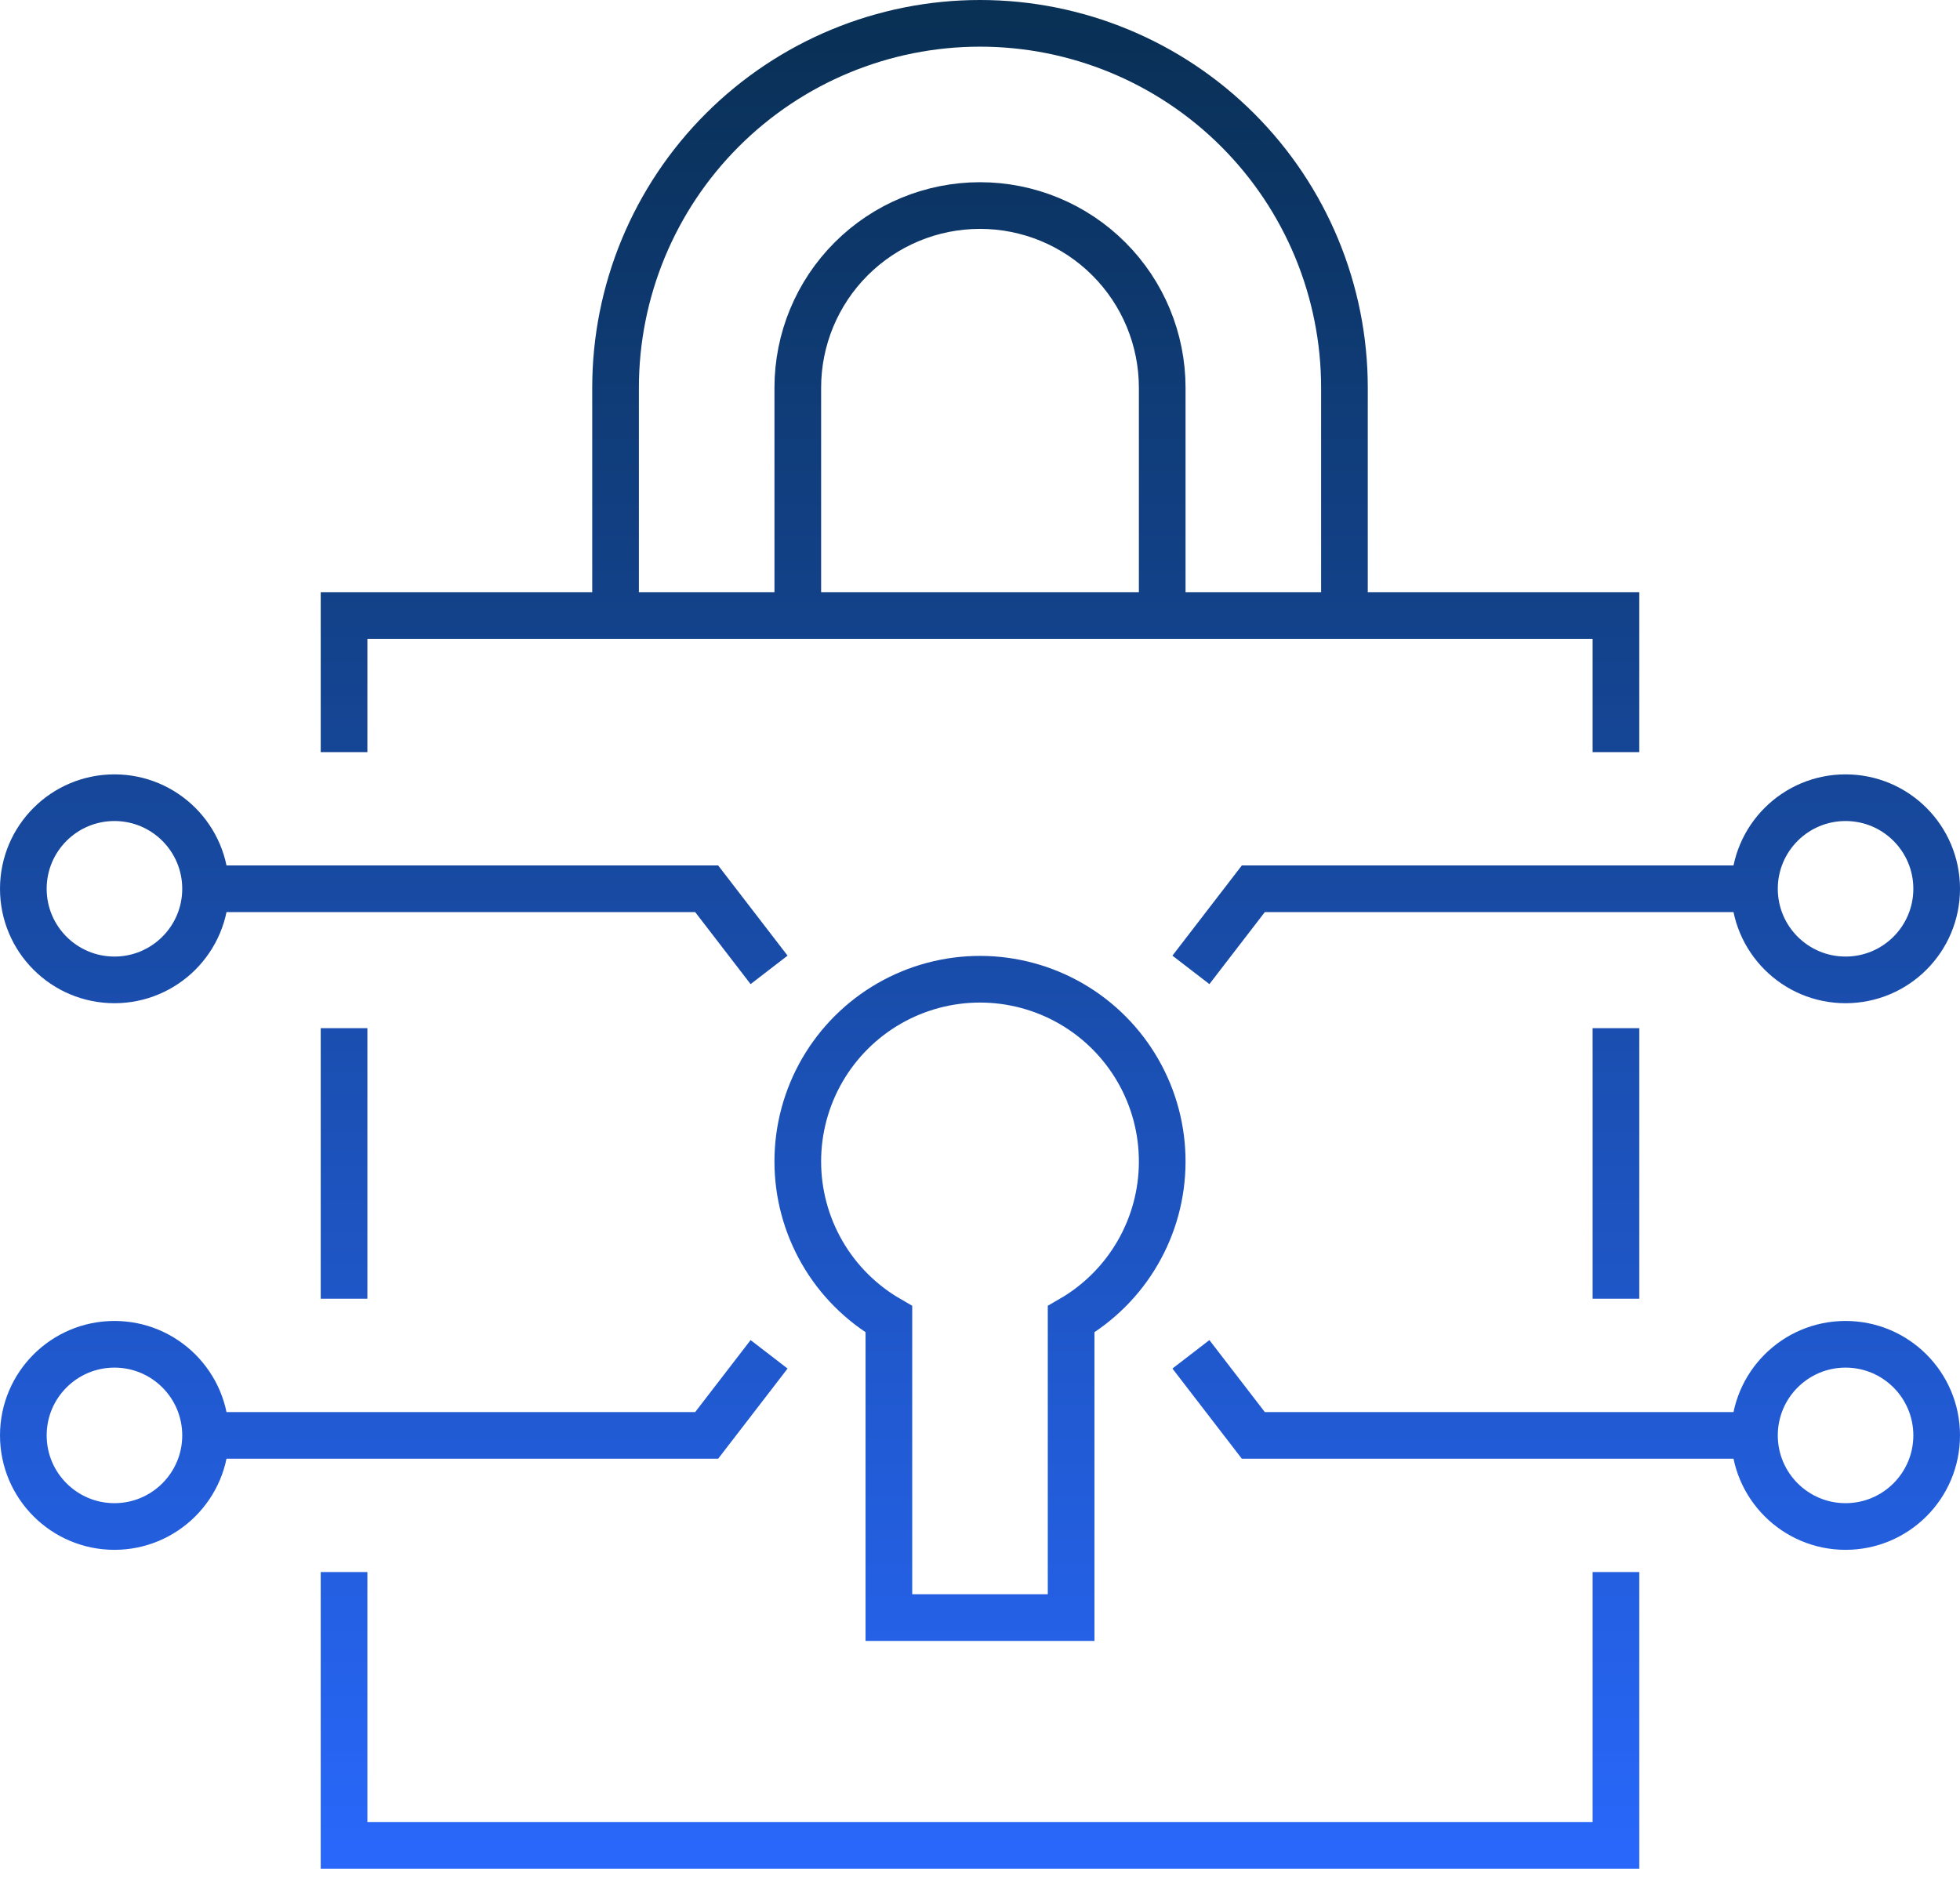
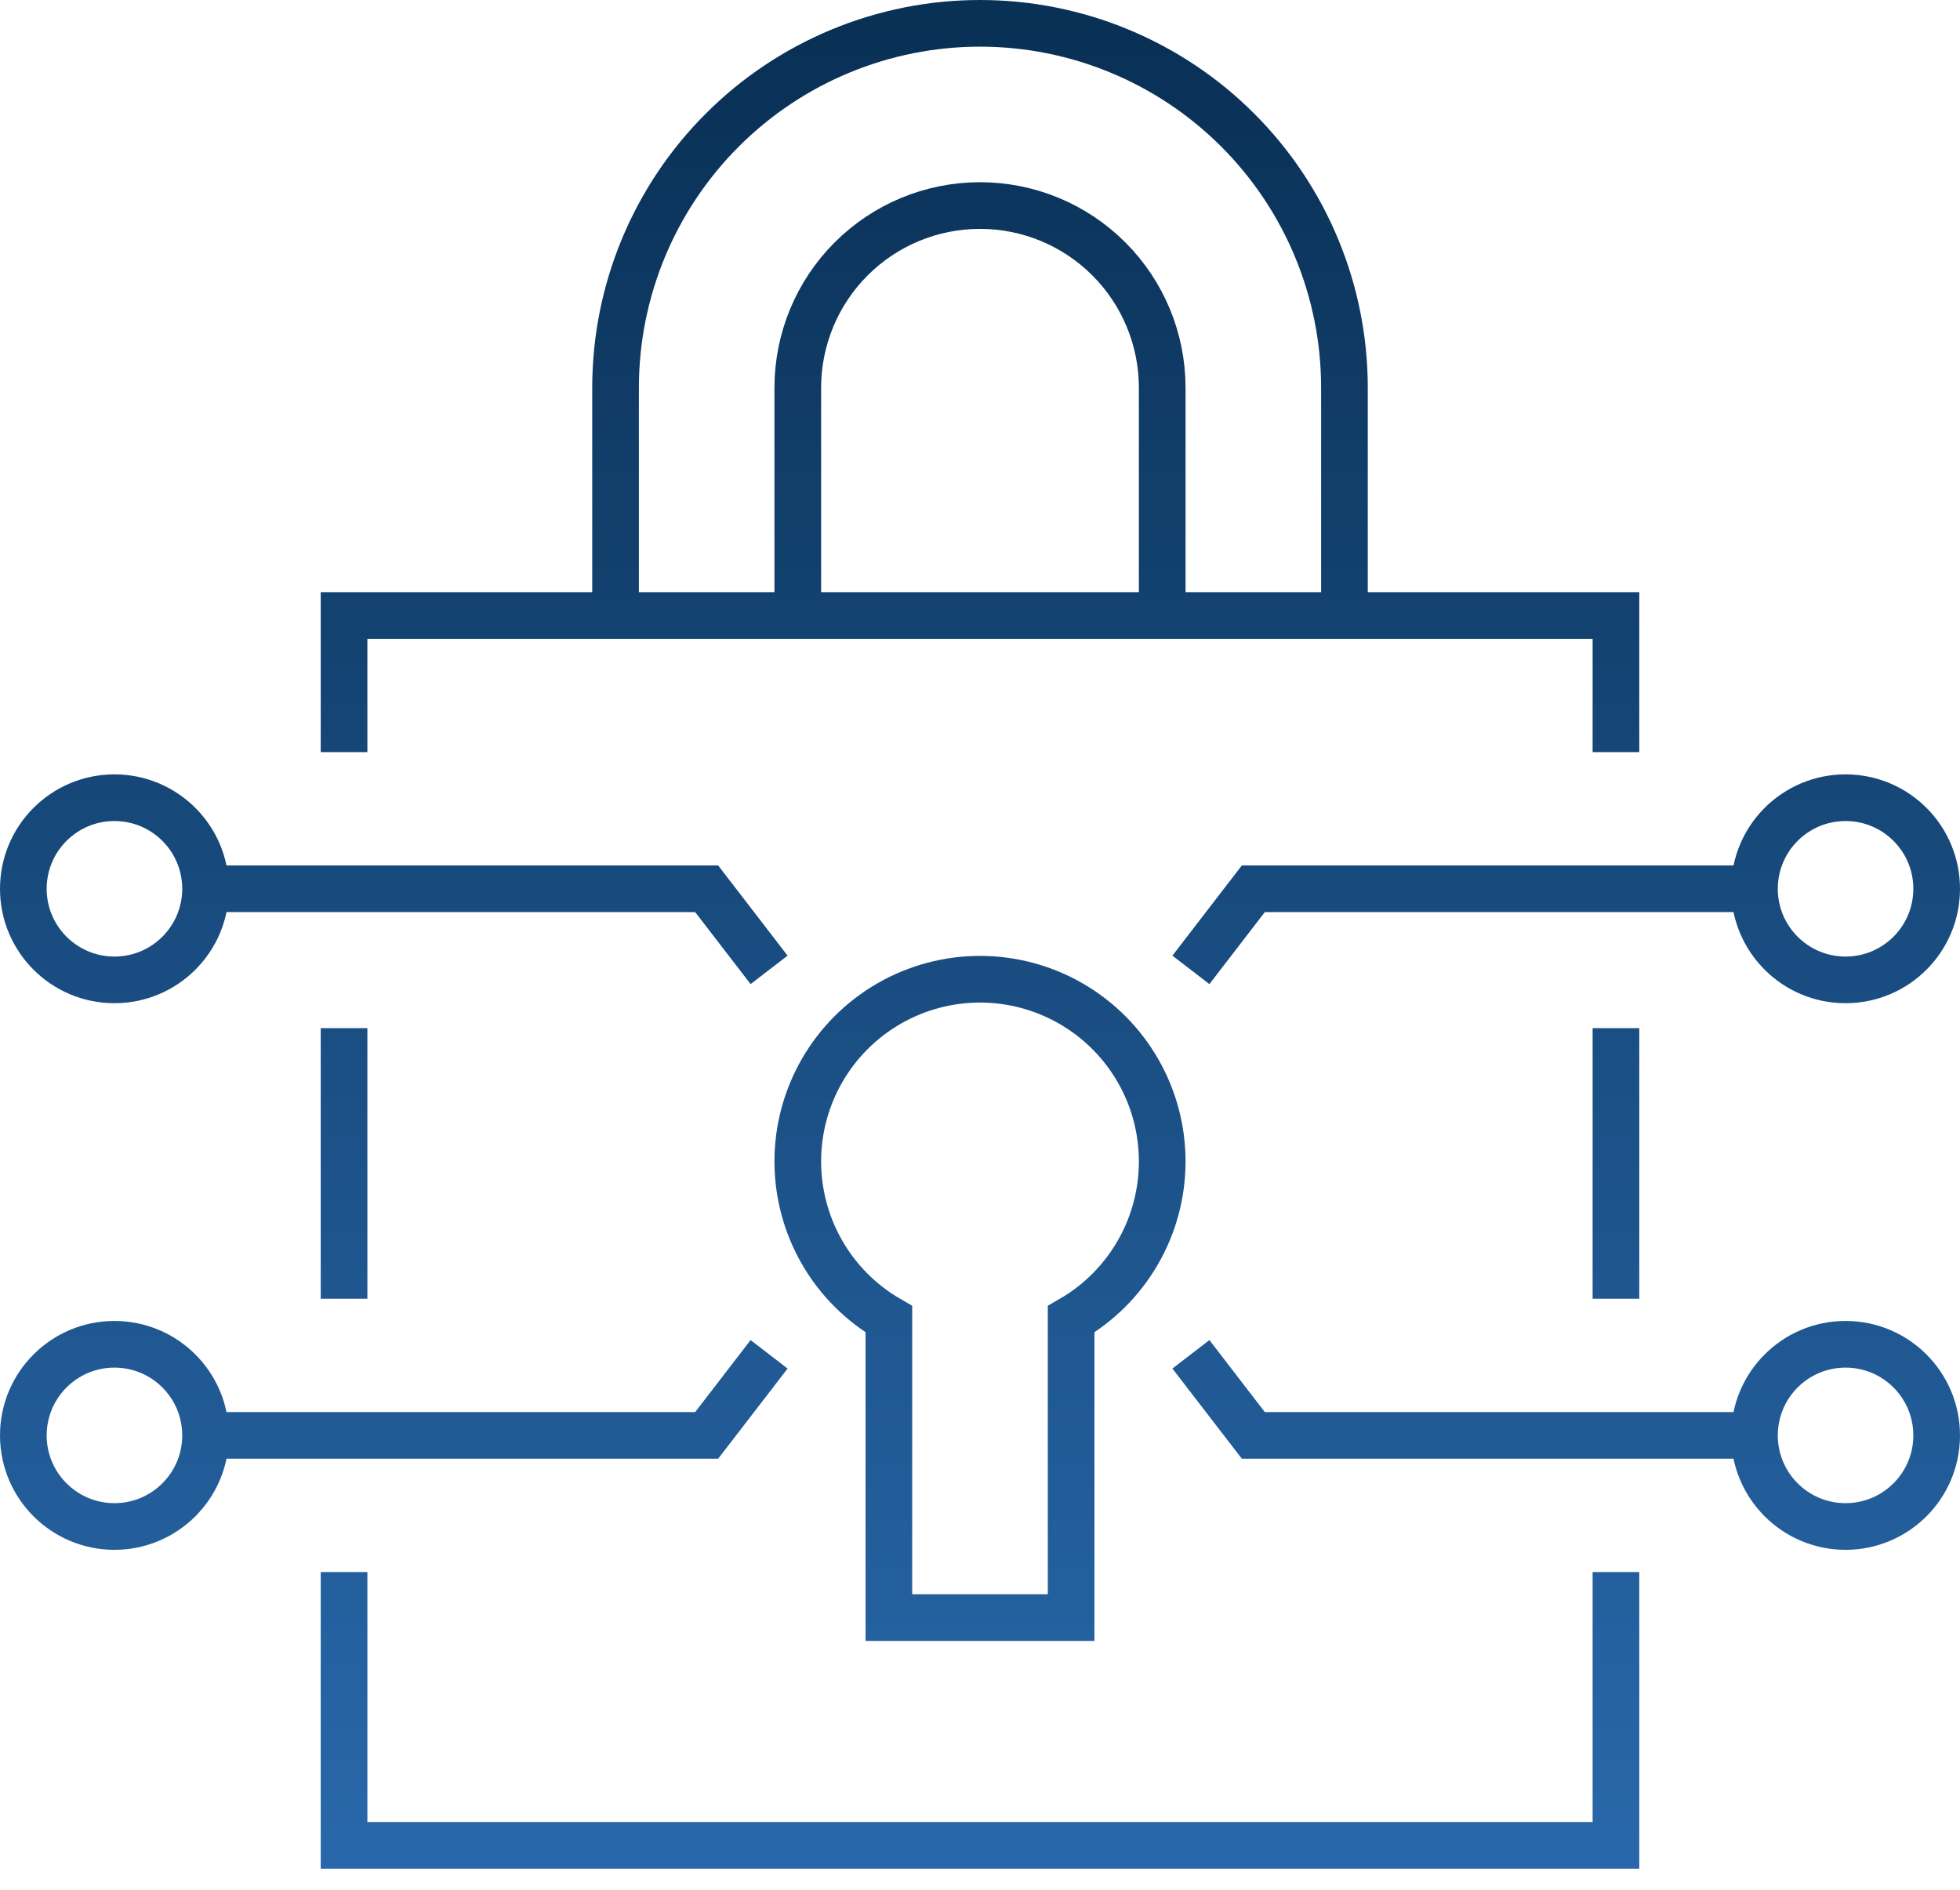
<svg xmlns="http://www.w3.org/2000/svg" width="84" height="81" viewBox="0 0 84 81" fill="none">
  <path d="M69.255 67.381V79.095H14.745V67.381M26.381 26.381V16.619C26.381 12.477 28.026 8.504 30.956 5.575C33.885 2.646 37.858 1 42 1C46.142 1 50.115 2.646 53.044 5.575C55.974 8.504 57.619 12.477 57.619 16.619V26.381M34.191 26.381V16.619C34.191 14.548 35.013 12.561 36.478 11.097C37.942 9.632 39.929 8.81 42 8.81C44.071 8.81 46.058 9.632 47.522 11.097C48.987 12.561 49.809 14.548 49.809 16.619V26.381M51.039 41.571L53.714 38.095H75.191M75.191 38.095C75.191 40.252 76.939 42 79.095 42C81.252 42 83 40.252 83 38.095C83 35.939 81.252 34.191 79.095 34.191C76.939 34.191 75.191 35.939 75.191 38.095ZM51.039 58.049L53.714 61.524H75.191M75.191 61.524C75.191 63.68 76.939 65.429 79.095 65.429C81.252 65.429 83 63.68 83 61.524C83 59.367 81.252 57.619 79.095 57.619C76.939 57.619 75.191 59.367 75.191 61.524ZM32.961 41.571L30.286 38.095H8.81M8.81 38.095C8.81 40.252 7.061 42 4.905 42C2.748 42 1 40.252 1 38.095C1 35.939 2.748 34.191 4.905 34.191C7.061 34.191 8.81 35.939 8.81 38.095ZM32.961 58.049L30.286 61.524H8.81M8.81 61.524C8.81 63.68 7.061 65.429 4.905 65.429C2.748 65.429 1 63.68 1 61.524C1 59.367 2.748 57.619 4.905 57.619C7.061 57.619 8.81 59.367 8.81 61.524ZM14.745 32.238V26.381H69.255V32.238M69.255 44.069V55.667M14.745 44.069V55.667M49.809 49.809C49.814 48.438 49.458 47.088 48.775 45.898C48.093 44.708 47.109 43.718 45.923 43.029C44.736 42.34 43.389 41.975 42.017 41.972C40.645 41.969 39.297 42.328 38.107 43.012C36.918 43.696 35.93 44.681 35.242 45.868C34.554 47.056 34.192 48.403 34.191 49.775C34.189 51.147 34.55 52.495 35.235 53.684C35.92 54.872 36.907 55.859 38.095 56.545V69.333H45.905V56.545C47.088 55.862 48.071 54.881 48.756 53.699C49.442 52.517 49.805 51.176 49.809 49.809Z" stroke="url(#paint0_linear_134_768)" stroke-width="2" stroke-miterlimit="10" />
  <defs>
    <linearGradient id="paint0_linear_134_768" x1="42" y1="1" x2="42" y2="79.095" gradientUnits="userSpaceOnUse">
      <stop stop-color="#093055" />
-       <stop offset="1" stop-color="#2867f9" />
+       <stop offset="1" stop-color="#2867a9" />
    </linearGradient>
  </defs>
</svg>
